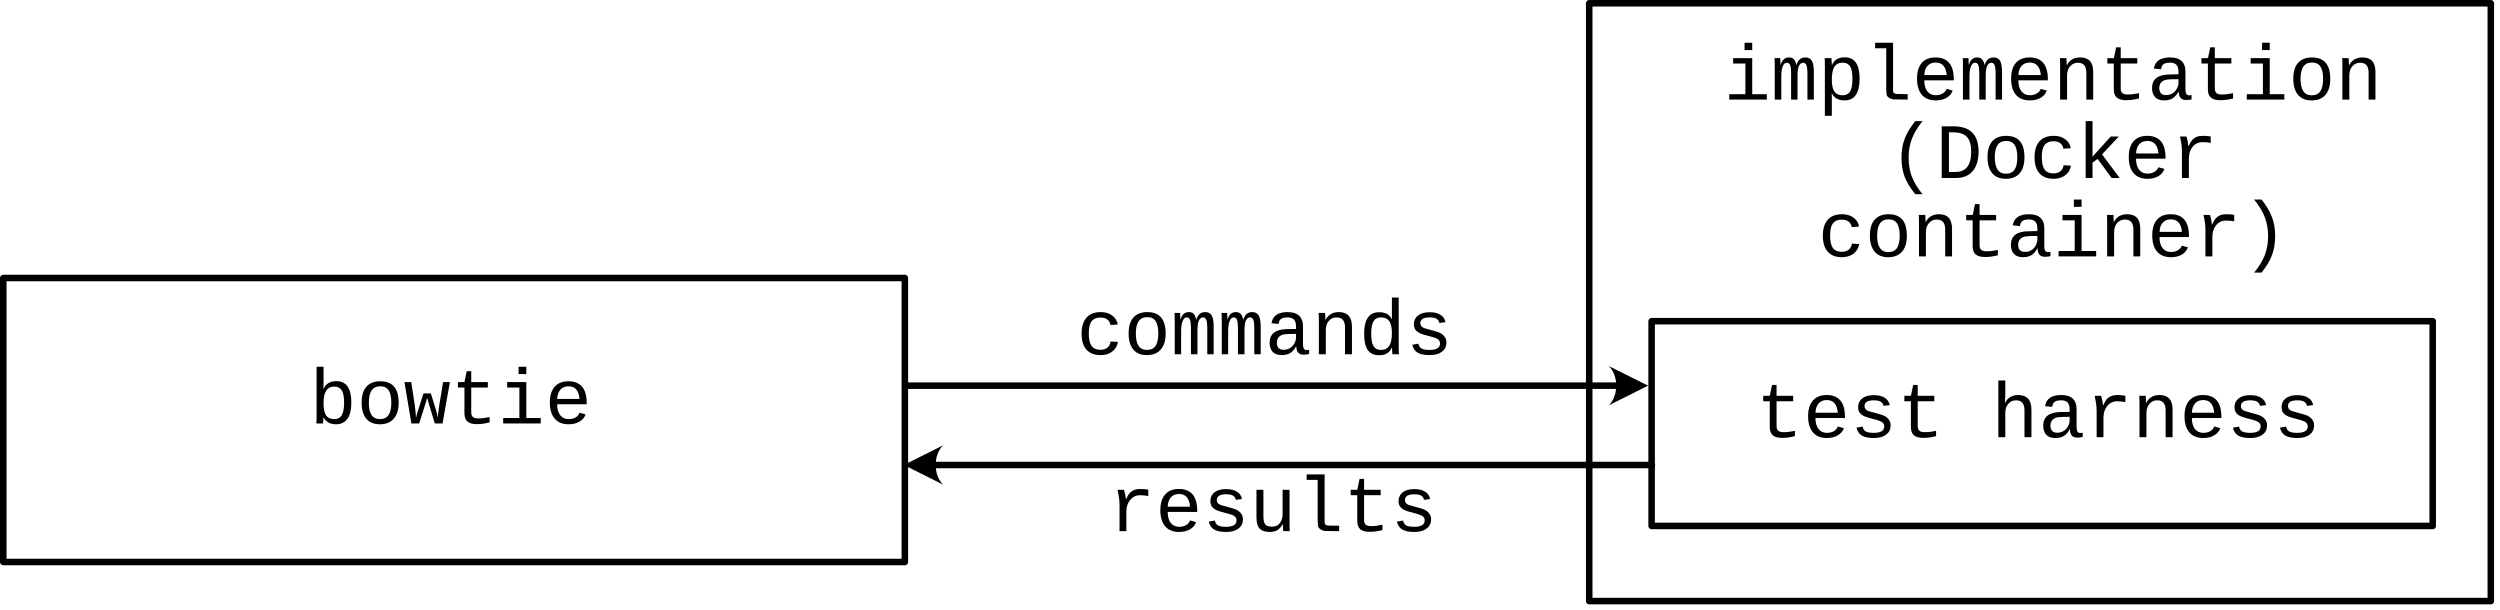
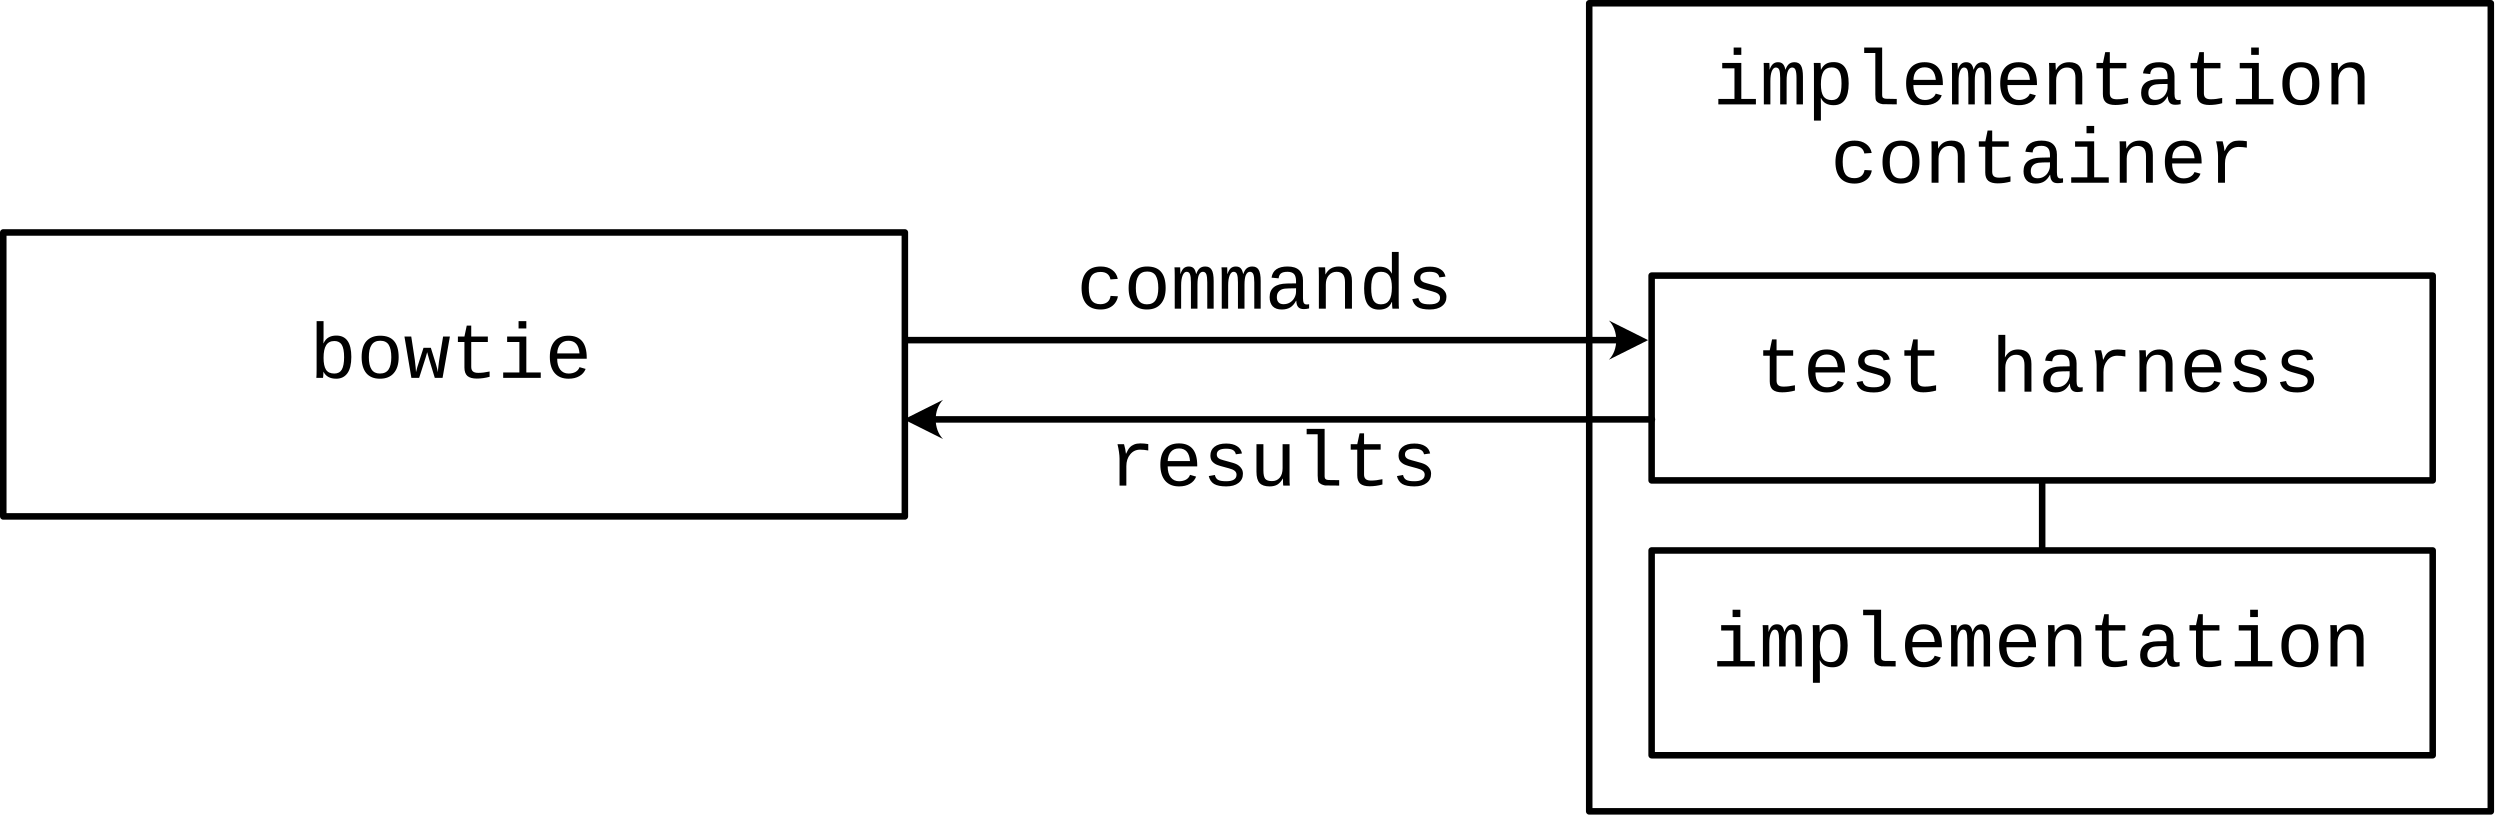
- <svg xmlns="http://www.w3.org/2000/svg" width="100%" height="100%" viewBox="0 0 287 70" version="1.1" xml:space="preserve" style="fill-rule:evenodd;clip-rule:evenodd;stroke-linecap:round;stroke-linejoin:round;stroke-miterlimit:1.5;">
-   <rect x="182.442" y="0.375" width="103.503" height="68.625" style="fill:#ebebeb;fill-opacity:0;stroke:#000;stroke-width:0.75px;" />
-   <rect x="189.607" y="36.872" width="89.667" height="23.507" style="fill:#ebebeb;fill-opacity:0;stroke:#000;stroke-width:0.75px;" />
-   <text x="201.591px" y="50.193px" style="font-family:'CourierNewPSMT', 'Courier New', monospace;font-size:9px;">test harness</text>
-   <text x="123.587px" y="40.671px" style="font-family:'CourierNewPSMT', 'Courier New', monospace;font-size:9px;">commands</text>
-   <path d="M184.7,42.027l4.5,2.25l-4.5,2.25c1.125,-1.125 1.125,-3.375 0,-4.5Z" />
-   <path d="M104.201,44.277l81.399,-0" style="fill:none;stroke:#000;stroke-width:0.75px;" />
-   <text x="127.225px" y="60.977px" style="font-family:'CourierNewPSMT', 'Courier New', monospace;font-size:9px;">results</text>
-   <path d="M108.26,51.129l-4.5,2.25l4.5,2.25c-1.125,-1.125 -1.125,-3.375 0,-4.5Z" />
-   <path d="M107.36,53.379l82.28,0" style="fill:none;stroke:#000;stroke-width:0.75px;" />
-   <g transform="matrix(0.75,0,0,0.75,82.084,-57.297)">
+ <svg xmlns="http://www.w3.org/2000/svg" width="100%" height="100%" viewBox="0 0 287 94" version="1.1" xml:space="preserve" style="fill-rule:evenodd;clip-rule:evenodd;stroke-linecap:round;stroke-linejoin:round;stroke-miterlimit:1.5;">
+   <rect x="182.442" y="0.375" width="103.503" height="92.769" style="fill:#ebebeb;fill-opacity:0;stroke:#000;stroke-width:0.75px;" />
+   <g>
+     <rect x="189.607" y="31.642" width="89.667" height="23.507" style="fill:#ebebeb;fill-opacity:0;stroke:#000;stroke-width:0.75px;" />
+     <text x="201.591px" y="44.962px" style="font-family:'CourierNewPSMT', 'Courier New', monospace;font-size:9px;">test harness</text>
+   </g>
+   <rect x="189.607" y="63.194" width="89.667" height="23.507" style="fill:#ebebeb;fill-opacity:0;stroke:#000;stroke-width:0.75px;" />
+   <text x="196.511px" y="76.514px" style="font-family:'CourierNewPSMT', 'Courier New', monospace;font-size:9px;">implementation</text>
+   <text x="123.587px" y="35.44px" style="font-family:'CourierNewPSMT', 'Courier New', monospace;font-size:9px;">commands</text>
+   <path d="M184.7,36.797l4.5,2.25l-4.5,2.25c1.125,-1.125 1.125,-3.375 0,-4.5Z" />
+   <path d="M104.201,39.047l81.399,-0" style="fill:none;stroke:#000;stroke-width:0.75px;" />
+   <text x="127.225px" y="55.747px" style="font-family:'CourierNewPSMT', 'Courier New', monospace;font-size:9px;">results</text>
+   <path d="M108.26,45.899l-4.5,2.25l4.5,2.25c-1.125,-1.125 -1.125,-3.375 0,-4.5Z" />
+   <path d="M107.36,48.149l82.28,0" style="fill:none;stroke:#000;stroke-width:0.75px;" />
+   <g transform="matrix(0.75,0,0,0.75,80.8308,-56.7488)">
    <text x="154.404px" y="91.637px" style="font-family:'CourierNewPSMT', 'Courier New', monospace;font-size:12px;">implementation</text>
-     <text x="179.608px" y="103.637px" style="font-family:'CourierNewPSMT', 'Courier New', monospace;font-size:12px;">(Docker</text>
-     <text x="168.806px" y="115.637px" style="font-family:'CourierNewPSMT', 'Courier New', monospace;font-size:12px;">container)</text>
+     <text x="172.407px" y="103.637px" style="font-family:'CourierNewPSMT', 'Courier New', monospace;font-size:12px;">container</text>
  </g>
-   <rect x="0.375" y="31.916" width="103.503" height="32.6" style="fill:#ebebeb;fill-opacity:0;stroke:#000;stroke-width:0.75px;" />
-   <text x="35.537px" y="48.613px" style="font-family:'CourierNewPSMT', 'Courier New', monospace;font-size:9px;">bowtie</text>
+   <rect x="0.375" y="26.686" width="103.503" height="32.6" style="fill:#ebebeb;fill-opacity:0;stroke:#000;stroke-width:0.75px;" />
+   <text x="35.537px" y="43.383px" style="font-family:'CourierNewPSMT', 'Courier New', monospace;font-size:9px;">bowtie</text>
+   <path d="M234.44,55.437l-0,7.37" style="fill:none;stroke:#000;stroke-width:0.75px;" />
</svg>
